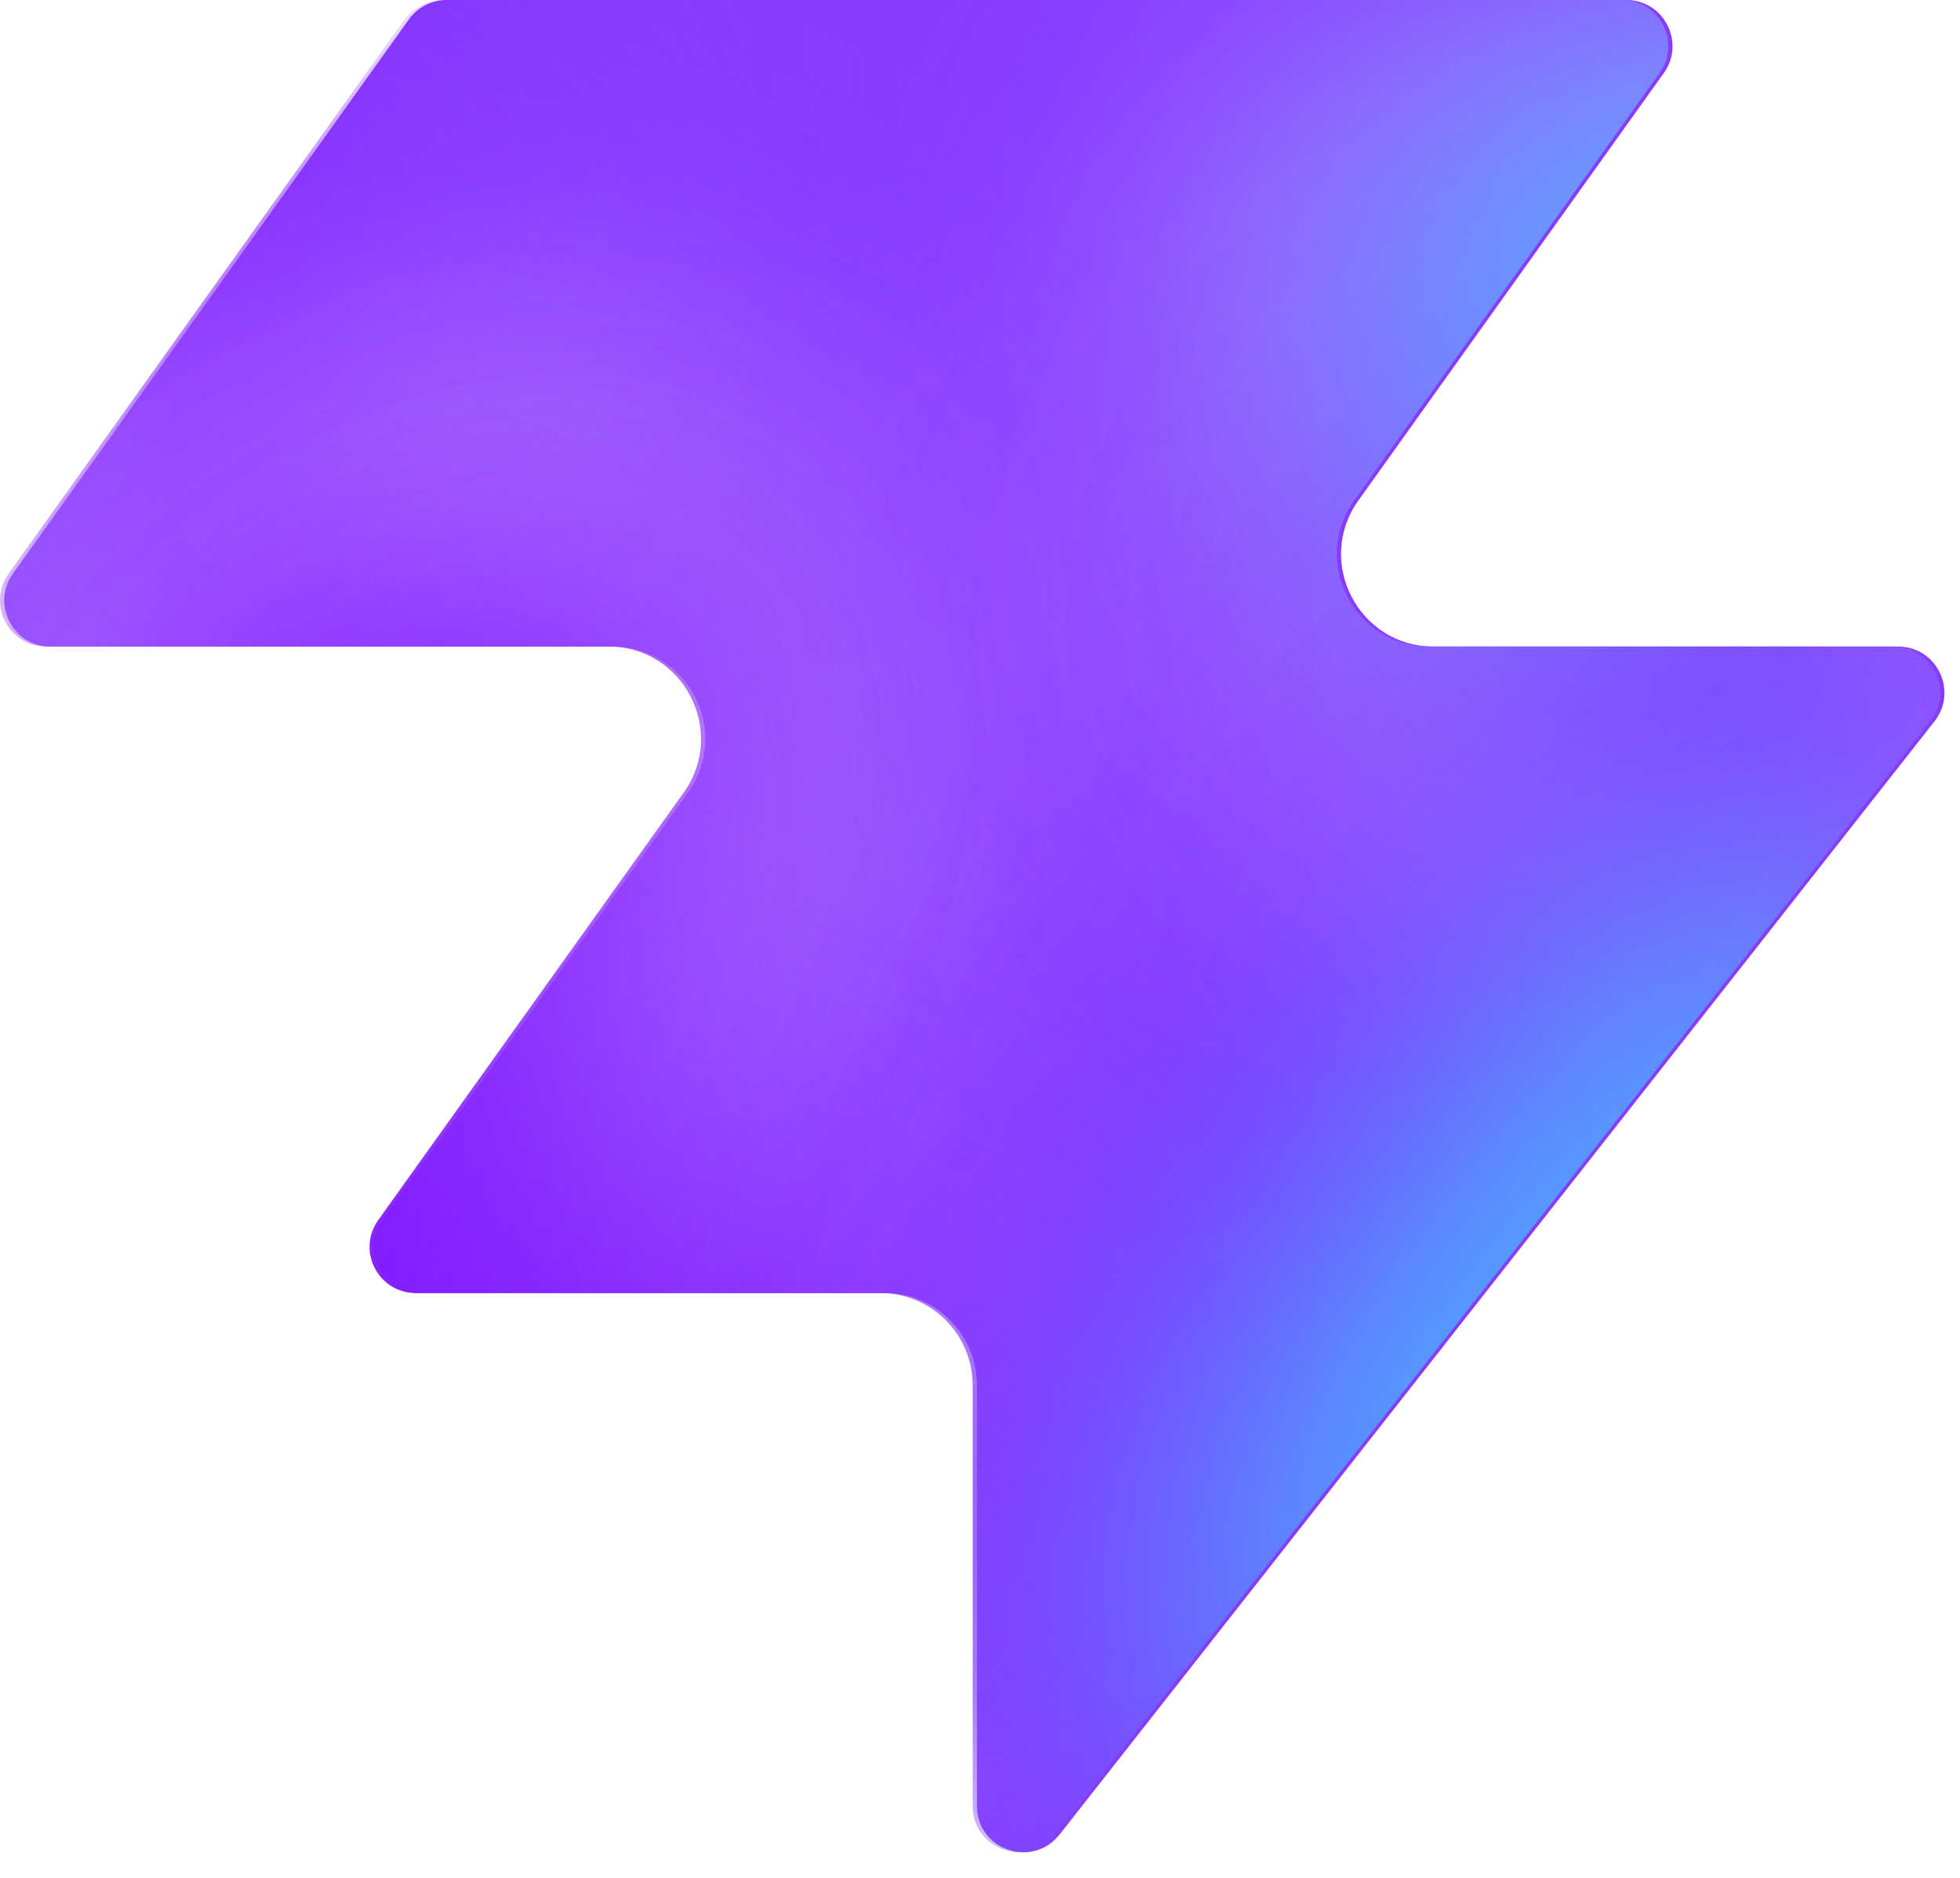
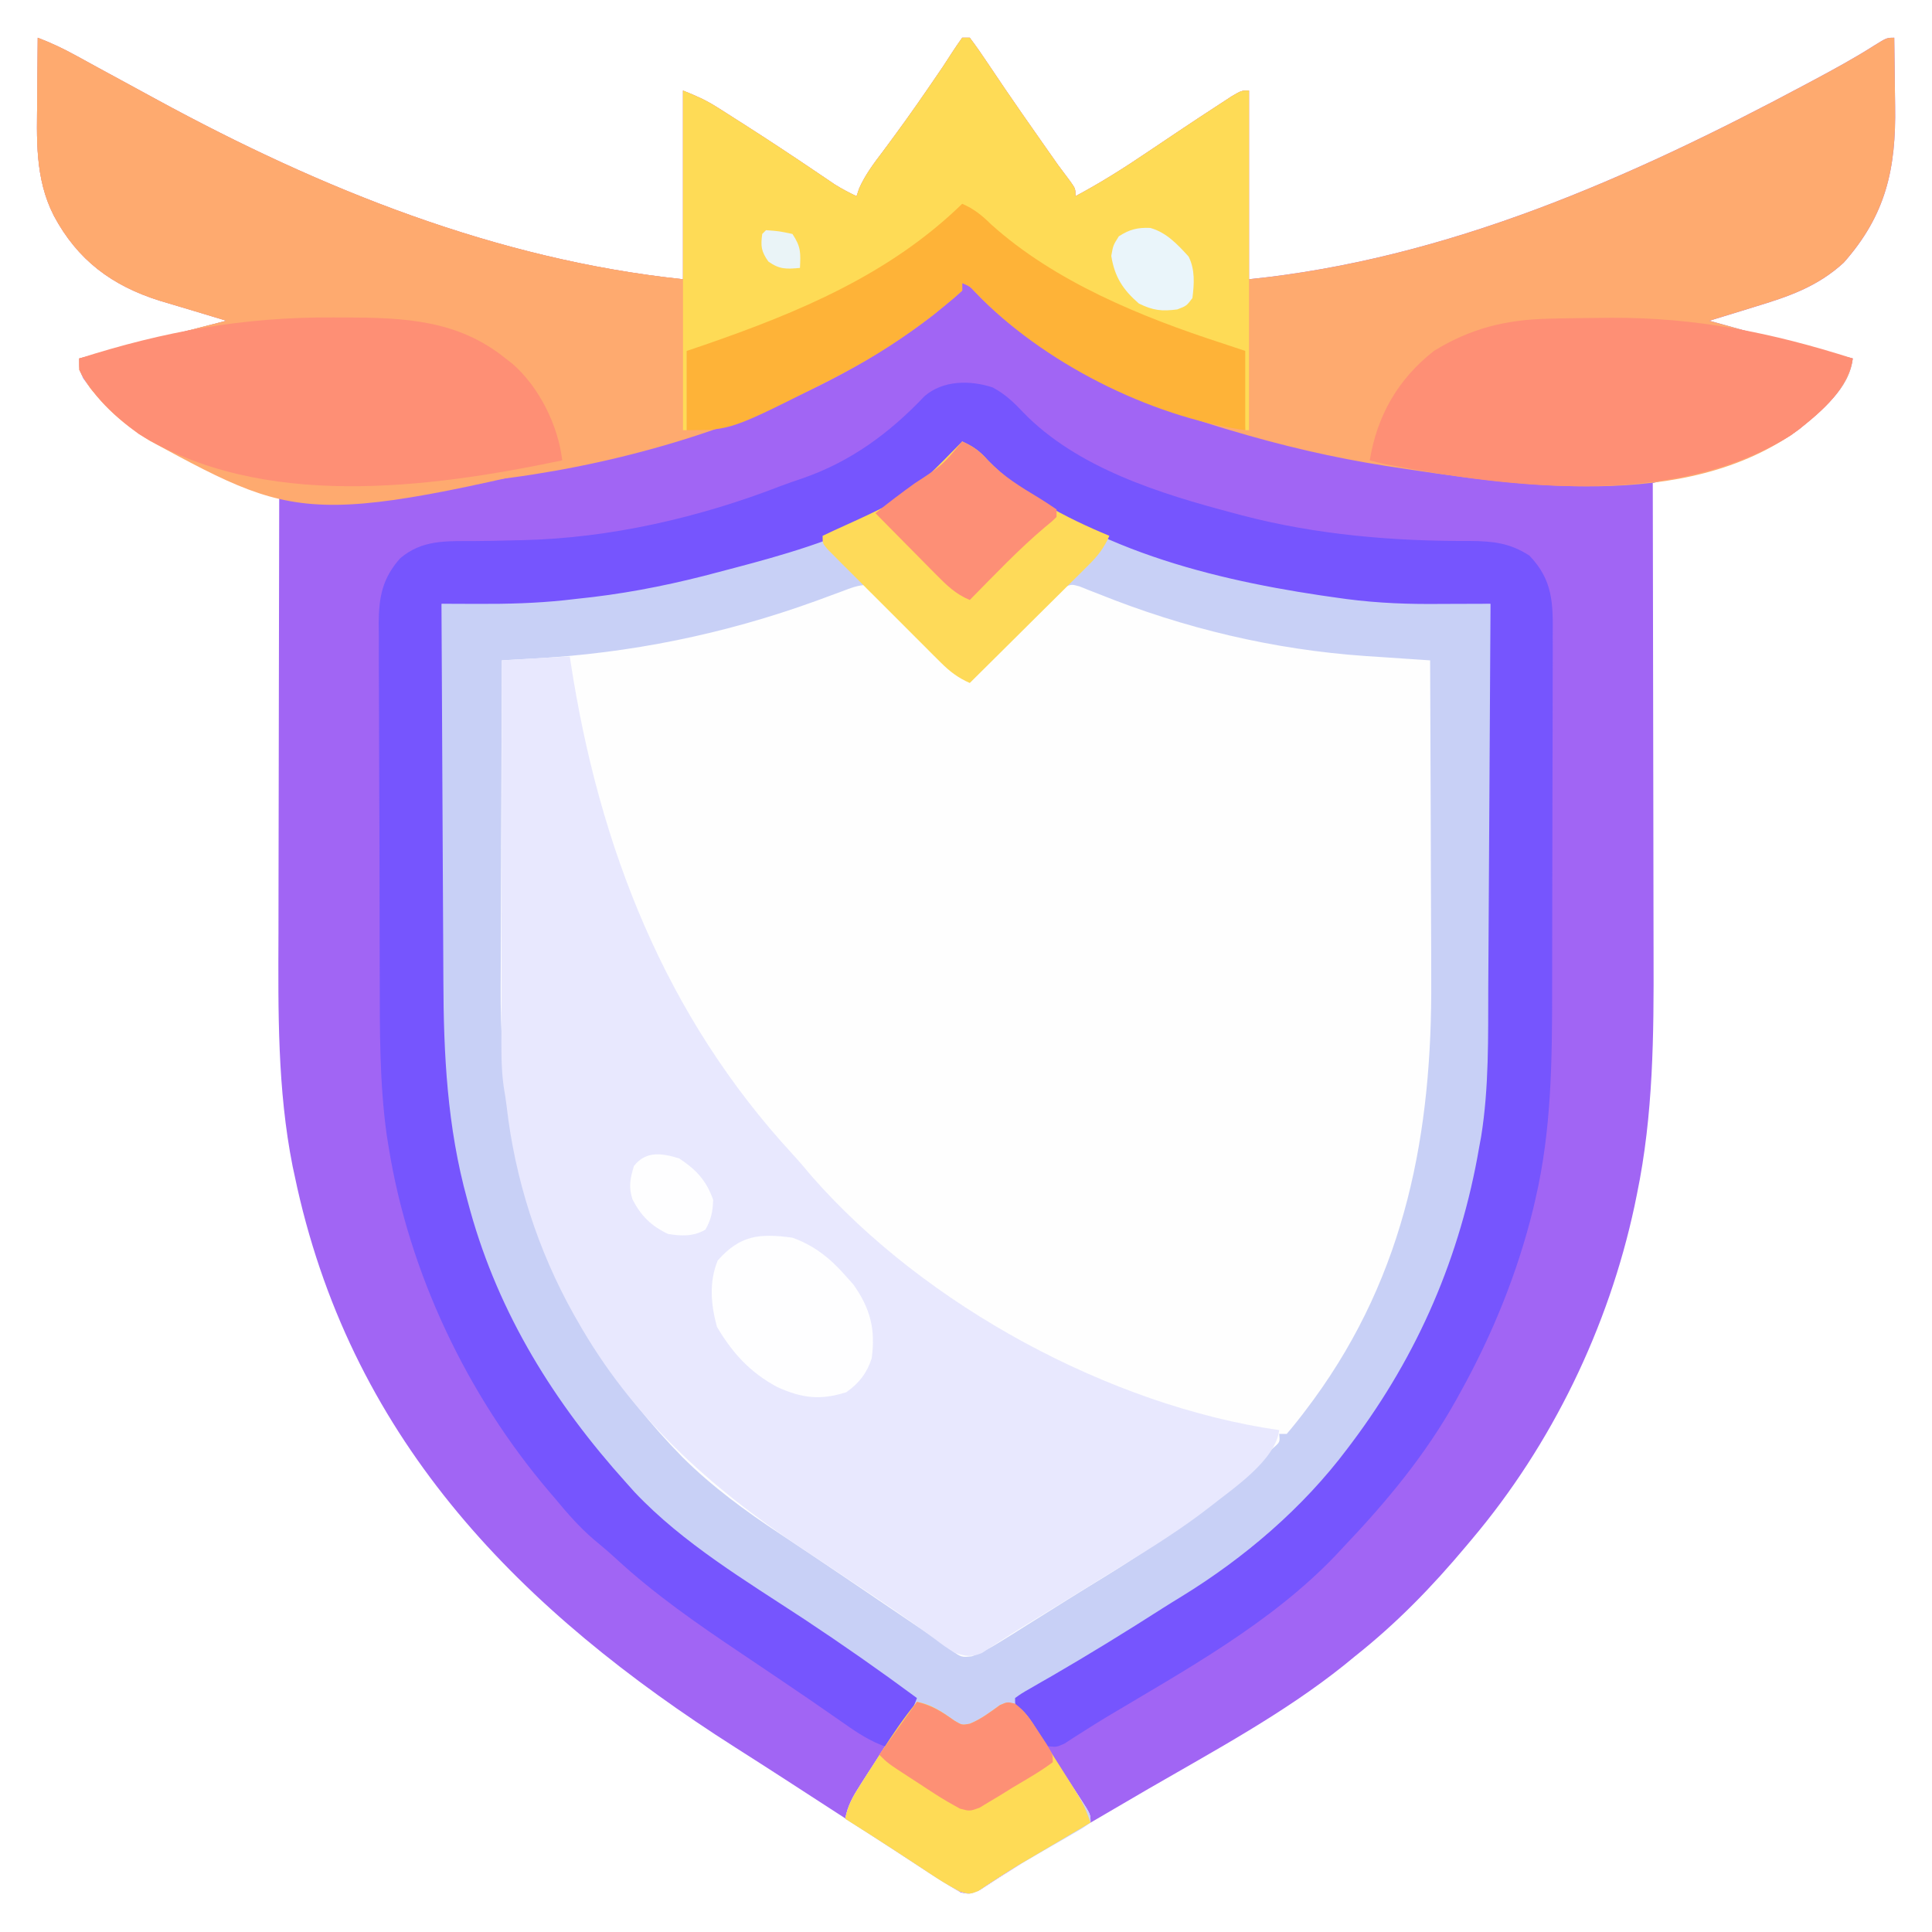
- <svg xmlns="http://www.w3.org/2000/svg" width="48" height="46" fill="none" viewBox="0 0 48 46">
-   <path fill="#863bff" d="M25.946 44.938c-.664.845-2.021.375-2.021-.698V33.937a2.26 2.26 0 0 0-2.262-2.262H10.287c-.92 0-1.456-1.04-.92-1.788l7.48-10.471c1.07-1.497 0-3.578-1.842-3.578H1.237c-.92 0-1.456-1.04-.92-1.788L10.013.474c.214-.297.556-.474.92-.474h28.894c.92 0 1.456 1.04.92 1.788l-7.48 10.471c-1.07 1.498 0 3.579 1.842 3.579h11.377c.943 0 1.473 1.088.89 1.83L25.947 44.94z" style="fill:#863bff;fill:color(display-p3 .525 .23 1);fill-opacity:1" />
-   <mask id="a" width="48" height="46" x="0" y="0" maskUnits="userSpaceOnUse" style="mask-type:alpha">
-     <path fill="#000" d="M25.842 44.938c-.664.844-2.021.375-2.021-.698V33.937a2.26 2.26 0 0 0-2.262-2.262H10.183c-.92 0-1.456-1.04-.92-1.788l7.48-10.471c1.07-1.498 0-3.579-1.842-3.579H1.133c-.92 0-1.456-1.04-.92-1.787L9.91.473c.214-.297.556-.474.92-.474h28.894c.92 0 1.456 1.04.92 1.788l-7.48 10.471c-1.07 1.498 0 3.578 1.842 3.578h11.377c.943 0 1.473 1.088.89 1.832L25.843 44.94z" style="fill:#000;fill-opacity:1" />
-   </mask>
-   <g mask="url(#a)">
-     <g filter="url(#b)">
-       <ellipse cx="5.508" cy="14.704" fill="#ede6ff" rx="5.508" ry="14.704" style="fill:#ede6ff;fill:color(display-p3 .927 .903 1);fill-opacity:1" transform="matrix(.00324 1 1 -.00324 -4.47 31.516)" />
-     </g>
-     <g filter="url(#c)">
-       <ellipse cx="10.399" cy="29.851" fill="#ede6ff" rx="10.399" ry="29.851" style="fill:#ede6ff;fill:color(display-p3 .927 .903 1);fill-opacity:1" transform="matrix(.00324 1 1 -.00324 -39.328 7.883)" />
-     </g>
-     <g filter="url(#d)">
-       <ellipse cx="5.508" cy="30.487" fill="#7e14ff" rx="5.508" ry="30.487" style="fill:#7e14ff;fill:color(display-p3 .492 .077 1);fill-opacity:1" transform="rotate(89.814 -25.913 -14.639)scale(1 -1)" />
-     </g>
-     <g filter="url(#e)">
-       <ellipse cx="5.508" cy="30.599" fill="#7e14ff" rx="5.508" ry="30.599" style="fill:#7e14ff;fill:color(display-p3 .492 .077 1);fill-opacity:1" transform="rotate(89.814 -32.644 -3.334)scale(1 -1)" />
-     </g>
-     <g filter="url(#f)">
-       <ellipse cx="5.508" cy="30.599" fill="#7e14ff" rx="5.508" ry="30.599" style="fill:#7e14ff;fill:color(display-p3 .492 .077 1);fill-opacity:1" transform="matrix(.00324 1 1 -.00324 -34.34 30.47)" />
-     </g>
-     <g filter="url(#g)">
-       <ellipse cx="14.072" cy="22.078" fill="#ede6ff" rx="14.072" ry="22.078" style="fill:#ede6ff;fill:color(display-p3 .927 .903 1);fill-opacity:1" transform="rotate(93.35 24.506 48.493)scale(-1 1)" />
-     </g>
-     <g filter="url(#h)">
-       <ellipse cx="3.47" cy="21.501" fill="#7e14ff" rx="3.47" ry="21.501" style="fill:#7e14ff;fill:color(display-p3 .492 .077 1);fill-opacity:1" transform="rotate(89.009 28.708 47.59)scale(-1 1)" />
-     </g>
-     <g filter="url(#i)">
-       <ellipse cx="3.47" cy="21.501" fill="#7e14ff" rx="3.47" ry="21.501" style="fill:#7e14ff;fill:color(display-p3 .492 .077 1);fill-opacity:1" transform="rotate(89.009 28.708 47.59)scale(-1 1)" />
-     </g>
-     <g filter="url(#j)">
-       <ellipse cx=".387" cy="8.972" fill="#7e14ff" rx="4.407" ry="29.108" style="fill:#7e14ff;fill:color(display-p3 .492 .077 1);fill-opacity:1" transform="rotate(39.51 .387 8.972)" />
-     </g>
-     <g filter="url(#k)">
-       <ellipse cx="47.523" cy="-6.092" fill="#7e14ff" rx="4.407" ry="29.108" style="fill:#7e14ff;fill:color(display-p3 .492 .077 1);fill-opacity:1" transform="rotate(37.892 47.523 -6.092)" />
-     </g>
-     <g filter="url(#l)">
-       <ellipse cx="41.412" cy="6.333" fill="#47bfff" rx="5.971" ry="9.665" style="fill:#47bfff;fill:color(display-p3 .28 .748 1);fill-opacity:1" transform="rotate(37.892 41.412 6.333)" />
-     </g>
-     <g filter="url(#m)">
-       <ellipse cx="-1.879" cy="38.332" fill="#7e14ff" rx="4.407" ry="29.108" style="fill:#7e14ff;fill:color(display-p3 .492 .077 1);fill-opacity:1" transform="rotate(37.892 -1.88 38.332)" />
-     </g>
-     <g filter="url(#n)">
-       <ellipse cx="-1.879" cy="38.332" fill="#7e14ff" rx="4.407" ry="29.108" style="fill:#7e14ff;fill:color(display-p3 .492 .077 1);fill-opacity:1" transform="rotate(37.892 -1.88 38.332)" />
-     </g>
-     <g filter="url(#o)">
-       <ellipse cx="35.651" cy="29.907" fill="#7e14ff" rx="4.407" ry="29.108" style="fill:#7e14ff;fill:color(display-p3 .492 .077 1);fill-opacity:1" transform="rotate(37.892 35.651 29.907)" />
-     </g>
-     <g filter="url(#p)">
-       <ellipse cx="38.418" cy="32.4" fill="#47bfff" rx="5.971" ry="15.297" style="fill:#47bfff;fill:color(display-p3 .28 .748 1);fill-opacity:1" transform="rotate(37.892 38.418 32.4)" />
-     </g>
-   </g>
-   <defs>
-     <filter id="b" width="60.045" height="41.654" x="-19.77" y="16.149" color-interpolation-filters="sRGB" filterUnits="userSpaceOnUse">
-       <feFlood flood-opacity="0" result="BackgroundImageFix" />
-       <feBlend in="SourceGraphic" in2="BackgroundImageFix" result="shape" />
-       <feGaussianBlur result="effect1_foregroundBlur_2002_17158" stdDeviation="7.659" />
-     </filter>
-     <filter id="c" width="90.34" height="51.437" x="-54.613" y="-7.533" color-interpolation-filters="sRGB" filterUnits="userSpaceOnUse">
-       <feFlood flood-opacity="0" result="BackgroundImageFix" />
-       <feBlend in="SourceGraphic" in2="BackgroundImageFix" result="shape" />
-       <feGaussianBlur result="effect1_foregroundBlur_2002_17158" stdDeviation="7.659" />
-     </filter>
-     <filter id="d" width="79.355" height="29.4" x="-49.64" y="2.03" color-interpolation-filters="sRGB" filterUnits="userSpaceOnUse">
-       <feFlood flood-opacity="0" result="BackgroundImageFix" />
-       <feBlend in="SourceGraphic" in2="BackgroundImageFix" result="shape" />
-       <feGaussianBlur result="effect1_foregroundBlur_2002_17158" stdDeviation="4.596" />
-     </filter>
-     <filter id="e" width="79.579" height="29.4" x="-45.045" y="20.029" color-interpolation-filters="sRGB" filterUnits="userSpaceOnUse">
-       <feFlood flood-opacity="0" result="BackgroundImageFix" />
-       <feBlend in="SourceGraphic" in2="BackgroundImageFix" result="shape" />
-       <feGaussianBlur result="effect1_foregroundBlur_2002_17158" stdDeviation="4.596" />
-     </filter>
-     <filter id="f" width="79.579" height="29.4" x="-43.513" y="21.178" color-interpolation-filters="sRGB" filterUnits="userSpaceOnUse">
-       <feFlood flood-opacity="0" result="BackgroundImageFix" />
-       <feBlend in="SourceGraphic" in2="BackgroundImageFix" result="shape" />
-       <feGaussianBlur result="effect1_foregroundBlur_2002_17158" stdDeviation="4.596" />
-     </filter>
-     <filter id="g" width="74.749" height="58.852" x="15.756" y="-17.901" color-interpolation-filters="sRGB" filterUnits="userSpaceOnUse">
-       <feFlood flood-opacity="0" result="BackgroundImageFix" />
-       <feBlend in="SourceGraphic" in2="BackgroundImageFix" result="shape" />
-       <feGaussianBlur result="effect1_foregroundBlur_2002_17158" stdDeviation="7.659" />
-     </filter>
-     <filter id="h" width="61.377" height="25.362" x="23.548" y="2.284" color-interpolation-filters="sRGB" filterUnits="userSpaceOnUse">
-       <feFlood flood-opacity="0" result="BackgroundImageFix" />
-       <feBlend in="SourceGraphic" in2="BackgroundImageFix" result="shape" />
-       <feGaussianBlur result="effect1_foregroundBlur_2002_17158" stdDeviation="4.596" />
-     </filter>
-     <filter id="i" width="61.377" height="25.362" x="23.548" y="2.284" color-interpolation-filters="sRGB" filterUnits="userSpaceOnUse">
-       <feFlood flood-opacity="0" result="BackgroundImageFix" />
-       <feBlend in="SourceGraphic" in2="BackgroundImageFix" result="shape" />
-       <feGaussianBlur result="effect1_foregroundBlur_2002_17158" stdDeviation="4.596" />
-     </filter>
-     <filter id="j" width="56.045" height="63.649" x="-27.636" y="-22.853" color-interpolation-filters="sRGB" filterUnits="userSpaceOnUse">
-       <feFlood flood-opacity="0" result="BackgroundImageFix" />
-       <feBlend in="SourceGraphic" in2="BackgroundImageFix" result="shape" />
-       <feGaussianBlur result="effect1_foregroundBlur_2002_17158" stdDeviation="4.596" />
-     </filter>
-     <filter id="k" width="54.814" height="64.646" x="20.116" y="-38.415" color-interpolation-filters="sRGB" filterUnits="userSpaceOnUse">
-       <feFlood flood-opacity="0" result="BackgroundImageFix" />
-       <feBlend in="SourceGraphic" in2="BackgroundImageFix" result="shape" />
-       <feGaussianBlur result="effect1_foregroundBlur_2002_17158" stdDeviation="4.596" />
-     </filter>
-     <filter id="l" width="33.541" height="35.313" x="24.641" y="-11.323" color-interpolation-filters="sRGB" filterUnits="userSpaceOnUse">
-       <feFlood flood-opacity="0" result="BackgroundImageFix" />
-       <feBlend in="SourceGraphic" in2="BackgroundImageFix" result="shape" />
-       <feGaussianBlur result="effect1_foregroundBlur_2002_17158" stdDeviation="4.596" />
-     </filter>
-     <filter id="m" width="54.814" height="64.646" x="-29.286" y="6.009" color-interpolation-filters="sRGB" filterUnits="userSpaceOnUse">
-       <feFlood flood-opacity="0" result="BackgroundImageFix" />
-       <feBlend in="SourceGraphic" in2="BackgroundImageFix" result="shape" />
-       <feGaussianBlur result="effect1_foregroundBlur_2002_17158" stdDeviation="4.596" />
-     </filter>
-     <filter id="n" width="54.814" height="64.646" x="-29.286" y="6.009" color-interpolation-filters="sRGB" filterUnits="userSpaceOnUse">
-       <feFlood flood-opacity="0" result="BackgroundImageFix" />
-       <feBlend in="SourceGraphic" in2="BackgroundImageFix" result="shape" />
-       <feGaussianBlur result="effect1_foregroundBlur_2002_17158" stdDeviation="4.596" />
-     </filter>
-     <filter id="o" width="54.814" height="64.646" x="8.244" y="-2.416" color-interpolation-filters="sRGB" filterUnits="userSpaceOnUse">
-       <feFlood flood-opacity="0" result="BackgroundImageFix" />
-       <feBlend in="SourceGraphic" in2="BackgroundImageFix" result="shape" />
-       <feGaussianBlur result="effect1_foregroundBlur_2002_17158" stdDeviation="4.596" />
-     </filter>
-     <filter id="p" width="39.409" height="43.623" x="18.713" y="10.588" color-interpolation-filters="sRGB" filterUnits="userSpaceOnUse">
-       <feFlood flood-opacity="0" result="BackgroundImageFix" />
-       <feBlend in="SourceGraphic" in2="BackgroundImageFix" result="shape" />
-       <feGaussianBlur result="effect1_foregroundBlur_2002_17158" stdDeviation="4.596" />
-     </filter>
-   </defs>
+ <svg xmlns="http://www.w3.org/2000/svg" version="1.1" width="512" height="512">
+   <path d="M0 0 C3.486 1.33 6.73 2.858 10 4.652 C10.958 5.176 11.916 5.699 12.903 6.238 C13.925 6.799 14.947 7.36 16 7.938 C18.186 9.126 20.372 10.313 22.559 11.5 C25.599 13.151 28.639 14.803 31.676 16.461 C75.111 40.095 121.603 58.8 171 64 C171 47.5 171 31 171 14 C174.439 15.376 176.986 16.478 180.012 18.398 C181.136 19.109 181.136 19.109 182.283 19.834 C183.076 20.343 183.87 20.851 184.688 21.375 C185.514 21.9 186.34 22.425 187.192 22.966 C193.93 27.268 200.593 31.682 207.212 36.166 C208.265 36.876 208.265 36.876 209.34 37.602 C209.952 38.017 210.564 38.433 211.195 38.862 C213.076 40.048 214.997 41.039 217 42 C217.228 41.316 217.456 40.631 217.691 39.926 C219.312 36.303 221.55 33.326 223.938 30.188 C228.054 24.68 232.055 19.112 235.938 13.438 C236.385 12.784 236.833 12.13 237.295 11.456 C237.936 10.517 237.936 10.517 238.59 9.559 C238.997 8.963 239.404 8.367 239.824 7.753 C240.61 6.581 241.38 5.398 242.133 4.204 C243.042 2.771 244.015 1.381 245 0 C245.66 0 246.32 0 247 0 C248.671 2.216 250.22 4.438 251.75 6.75 C252.733 8.209 253.718 9.667 254.703 11.125 C255.231 11.909 255.759 12.693 256.303 13.5 C259.323 17.948 262.413 22.348 265.5 26.75 C266.099 27.607 266.698 28.464 267.315 29.347 C270.418 33.803 270.418 33.803 273.686 38.138 C275 40 275 40 275 42 C281.667 38.455 287.939 34.484 294.188 30.25 C296.031 29.012 297.874 27.775 299.719 26.539 C300.613 25.939 301.508 25.338 302.43 24.72 C306 22.331 309.585 19.965 313.188 17.625 C314.818 16.562 314.818 16.562 316.48 15.477 C319 14 319 14 321 14 C321 30.5 321 47 321 64 C373.638 58.617 422.062 37.169 468.375 12.438 C469.008 12.1 469.64 11.762 470.292 11.415 C475.861 8.433 481.402 5.441 486.727 2.035 C490 0 490 0 492 0 C492.075 4.498 492.129 8.996 492.165 13.495 C492.18 15.02 492.2 16.546 492.226 18.071 C492.505 34.711 489.779 46.989 478.609 59.605 C471.642 66 463.96 68.608 455 71.312 C453.844 71.672 452.687 72.031 451.496 72.4 C448.667 73.277 445.835 74.143 443 75 C455.609 78.579 468.27 81.877 481 85 C480.084 93.041 472.717 98.765 466.812 103.75 C458.005 110.196 447.977 113.159 437.52 115.68 C436.6 115.905 435.681 116.131 434.734 116.363 C432.49 116.913 430.246 117.458 428 118 C428.003 119.178 428.003 119.178 428.006 120.38 C428.05 139.581 428.083 158.782 428.104 177.983 C428.114 187.269 428.128 196.555 428.151 205.841 C428.171 213.944 428.184 222.046 428.188 230.149 C428.191 234.431 428.197 238.713 428.211 242.995 C428.282 264.368 428.161 285.398 423.812 306.438 C423.599 307.48 423.385 308.523 423.165 309.598 C416.267 341.795 401.266 372.836 380 398 C379.543 398.545 379.087 399.091 378.616 399.653 C369.493 410.538 360.165 420.156 349 429 C347.587 430.156 347.587 430.156 346.145 431.336 C330.179 444.1 311.965 453.85 294.325 464.07 C288.82 467.266 283.327 470.483 277.835 473.702 C275.958 474.801 274.079 475.897 272.199 476.992 C267.09 479.976 261.994 482.968 257.004 486.148 C255.959 486.808 255.959 486.808 254.893 487.481 C253.169 488.58 251.458 489.701 249.75 490.824 C247 492 247 492 244.609 491.516 C241.082 489.467 237.651 487.313 234.25 485.062 C232.724 484.064 231.198 483.065 229.672 482.066 C228.895 481.556 228.119 481.046 227.318 480.52 C223.723 478.163 220.111 475.832 216.5 473.5 C215.073 472.577 213.646 471.654 212.219 470.73 C211.516 470.276 210.814 469.821 210.09 469.353 C208.07 468.045 206.05 466.736 204.031 465.426 C202.688 464.555 201.344 463.683 200 462.812 C198.98 462.151 198.98 462.151 197.94 461.477 C193.616 458.678 189.279 455.901 184.934 453.137 C128.162 417.008 84.033 372.558 68.771 304.756 C68.558 303.764 68.345 302.772 68.125 301.75 C67.934 300.866 67.742 299.982 67.545 299.071 C63.493 278.636 63.724 258.006 63.797 237.279 C63.81 233.072 63.811 228.866 63.813 224.659 C63.819 216.726 63.836 208.794 63.856 200.861 C63.878 191.816 63.889 182.771 63.899 173.726 C63.92 155.151 63.955 136.575 64 118 C63.152 117.795 63.152 117.795 62.286 117.587 C59.683 116.956 57.082 116.318 54.48 115.68 C53.591 115.465 52.701 115.251 51.785 115.03 C35.899 111.114 21.7 103.928 12.062 90.25 C11 88 11 88 11 85 C23.87 81.7 36.74 78.4 50 75 C41.197 72.332 41.197 72.332 32.381 69.707 C19.7 65.747 10.522 58.922 4.25 47.125 C-0.798 37.198 -0.247 26.743 -0.125 15.938 C-0.115 14.389 -0.106 12.84 -0.098 11.291 C-0.076 7.527 -0.041 3.764 0 0 Z " fill="#A165F4" transform="translate(10,10)" />
+   <path d="M0 0 C2.921 1.301 4.72 2.602 6.812 5 C15.04 13.457 26.086 19.755 37 24 C37.965 24.388 37.965 24.388 38.949 24.783 C67.304 36.12 97.175 41.527 127.625 42.562 C129.417 42.627 129.417 42.627 131.246 42.693 C134.164 42.798 137.082 42.901 140 43 C140.094 59.37 140.164 75.741 140.207 92.111 C140.228 99.716 140.256 107.32 140.302 114.924 C140.342 121.565 140.368 128.207 140.376 134.848 C140.381 138.353 140.393 141.857 140.423 145.361 C140.685 177.631 136.37 207.881 122 237 C121.422 238.172 120.845 239.344 120.25 240.551 C102.642 274.585 75.236 296.949 43.051 316.336 C38.985 318.787 34.943 321.271 30.918 323.789 C29.954 324.391 28.991 324.994 27.998 325.614 C26.155 326.769 24.314 327.927 22.475 329.089 C21.652 329.604 20.828 330.118 19.98 330.648 C19.258 331.104 18.535 331.559 17.79 332.029 C16 333 16 333 14 333 C14.69 334.065 15.379 335.13 16.09 336.227 C18.046 339.247 20 342.27 21.953 345.293 C23.871 348.26 25.797 351.221 27.734 354.176 C28.15 354.812 28.565 355.449 28.992 356.105 C29.777 357.308 30.565 358.509 31.357 359.708 C34 363.774 34 363.774 34 366 C32.139 367.325 32.139 367.325 29.539 368.828 C28.592 369.381 27.644 369.934 26.668 370.504 C25.664 371.08 24.66 371.656 23.625 372.25 C21.68 373.38 19.734 374.51 17.789 375.641 C16.343 376.467 16.343 376.467 14.868 377.311 C12.956 378.437 11.072 379.611 9.218 380.83 C8.349 381.397 7.481 381.963 6.586 382.547 C5.821 383.066 5.055 383.585 4.267 384.12 C2 385 2 385 -0.548 384.301 C-2.71 383.154 -4.778 381.99 -6.82 380.645 C-7.516 380.19 -8.211 379.735 -8.928 379.267 C-10.016 378.547 -10.016 378.547 -11.125 377.812 C-12.637 376.823 -14.148 375.833 -15.66 374.844 C-16.396 374.36 -17.133 373.877 -17.891 373.379 C-22.232 370.541 -26.618 367.773 -31 365 C-30.349 361.453 -28.885 358.958 -26.945 355.938 C-26.33 354.976 -25.716 354.014 -25.082 353.023 C-24.436 352.026 -23.79 351.028 -23.125 350 C-22.487 349.002 -21.849 348.005 -21.191 346.977 C-16.306 339.368 -16.306 339.368 -14.23 336.871 C-13.824 336.254 -13.418 335.636 -13 335 C-14.251 331.246 -15.509 330.725 -18.785 328.594 C-19.783 327.938 -20.78 327.282 -21.808 326.606 C-22.882 325.911 -23.956 325.216 -25.062 324.5 C-27.274 323.048 -29.485 321.595 -31.695 320.141 C-32.778 319.431 -33.862 318.721 -34.978 317.99 C-40.737 314.198 -46.41 310.282 -52.068 306.342 C-54.14 304.903 -56.218 303.475 -58.297 302.047 C-76.331 289.579 -91.942 275.709 -105 258 C-105.423 257.432 -105.846 256.864 -106.281 256.279 C-131.428 222.056 -138.381 182.482 -138.203 141.035 C-138.19 137.577 -138.189 134.119 -138.187 130.661 C-138.181 124.142 -138.164 117.622 -138.144 111.103 C-138.122 103.669 -138.111 96.234 -138.101 88.8 C-138.08 73.533 -138.045 58.267 -138 43 C-137.03 42.946 -136.06 42.891 -135.06 42.835 C-131.407 42.63 -127.755 42.421 -124.102 42.211 C-122.531 42.121 -120.96 42.032 -119.389 41.944 C-80.6 39.771 -37.884 32.247 -7 7 C-5.993 6.203 -5.993 6.203 -4.965 5.391 C-2.044 3.068 -2.044 3.068 0 0 Z " fill="#FEFEFE" transform="translate(255,117)" />
+   <path d="M0 0 C3.486 1.33 6.73 2.858 10 4.652 C10.958 5.176 11.916 5.699 12.903 6.238 C13.925 6.799 14.947 7.36 16 7.938 C18.186 9.126 20.372 10.313 22.559 11.5 C25.599 13.151 28.639 14.803 31.676 16.461 C75.111 40.095 121.603 58.8 171 64 C171 47.5 171 31 171 14 C174.439 15.376 176.986 16.478 180.012 18.398 C181.136 19.109 181.136 19.109 182.283 19.834 C183.076 20.343 183.87 20.851 184.688 21.375 C185.514 21.9 186.34 22.425 187.192 22.966 C193.93 27.268 200.593 31.682 207.212 36.166 C208.265 36.876 208.265 36.876 209.34 37.602 C209.952 38.017 210.564 38.433 211.195 38.862 C213.076 40.048 214.997 41.039 217 42 C217.228 41.316 217.456 40.631 217.691 39.926 C219.312 36.303 221.55 33.326 223.938 30.188 C228.054 24.68 232.055 19.112 235.938 13.438 C236.385 12.784 236.833 12.13 237.295 11.456 C237.936 10.517 237.936 10.517 238.59 9.559 C238.997 8.963 239.404 8.367 239.824 7.753 C240.61 6.581 241.38 5.398 242.133 4.204 C243.042 2.771 244.015 1.381 245 0 C245.66 0 246.32 0 247 0 C248.671 2.216 250.22 4.438 251.75 6.75 C252.733 8.209 253.718 9.667 254.703 11.125 C255.231 11.909 255.759 12.693 256.303 13.5 C259.323 17.948 262.413 22.348 265.5 26.75 C266.099 27.607 266.698 28.464 267.315 29.347 C270.418 33.803 270.418 33.803 273.686 38.138 C275 40 275 40 275 42 C281.667 38.455 287.939 34.484 294.188 30.25 C296.031 29.012 297.874 27.775 299.719 26.539 C300.613 25.939 301.508 25.338 302.43 24.72 C306 22.331 309.585 19.965 313.188 17.625 C314.818 16.562 314.818 16.562 316.48 15.477 C319 14 319 14 321 14 C321 30.5 321 47 321 64 C373.638 58.617 422.062 37.169 468.375 12.438 C469.008 12.1 469.64 11.762 470.292 11.415 C475.861 8.433 481.402 5.441 486.727 2.035 C490 0 490 0 492 0 C492.075 4.498 492.129 8.996 492.165 13.495 C492.18 15.02 492.2 16.546 492.226 18.071 C492.505 34.711 489.779 46.989 478.609 59.605 C471.642 66 463.96 68.608 455 71.312 C453.844 71.672 452.687 72.031 451.496 72.4 C448.667 73.277 445.835 74.143 443 75 C455.609 78.579 468.27 81.877 481 85 C480.084 93.041 472.717 98.765 466.812 103.75 C436.716 125.88 391.66 118.687 357.392 113.493 C343.339 111.3 329.629 108.082 316 104 C314.667 103.602 314.667 103.602 313.306 103.197 C289.967 96.053 265.544 85.324 248.467 67.429 C247.038 65.893 247.038 65.893 245 65 C245 65.66 245 66.32 245 67 C243.434 68.462 241.794 69.844 240.125 71.188 C239.22 71.924 238.315 72.66 237.383 73.418 C192.443 108.272 119.624 124.319 63.336 117.496 C44.302 114.727 26.712 108.003 14 93 C11 88.582 11 88.582 11 85 C23.87 81.7 36.74 78.4 50 75 C41.197 72.332 41.197 72.332 32.381 69.707 C19.7 65.747 10.522 58.922 4.25 47.125 C-0.798 37.198 -0.247 26.743 -0.125 15.938 C-0.115 14.389 -0.106 12.84 -0.098 11.291 C-0.076 7.527 -0.041 3.764 0 0 Z " fill="#FEAA6F" transform="translate(10,10)" />
+   <path d="M0 0 C2.921 1.301 4.72 2.602 6.812 5 C15.04 13.457 26.086 19.755 37 24 C37.965 24.388 37.965 24.388 38.949 24.783 C67.304 36.12 97.175 41.527 127.625 42.562 C129.417 42.627 129.417 42.627 131.246 42.693 C134.164 42.798 137.082 42.901 140 43 C140.094 59.37 140.164 75.741 140.207 92.111 C140.228 99.716 140.256 107.32 140.302 114.924 C140.342 121.565 140.368 128.207 140.376 134.848 C140.381 138.353 140.393 141.857 140.423 145.361 C140.685 177.631 136.37 207.881 122 237 C121.422 238.172 120.845 239.344 120.25 240.551 C102.642 274.585 75.236 296.949 43.051 316.336 C38.985 318.787 34.943 321.271 30.918 323.789 C29.954 324.391 28.991 324.994 27.998 325.614 C26.155 326.769 24.314 327.927 22.475 329.089 C21.652 329.604 20.828 330.118 19.98 330.648 C19.258 331.104 18.535 331.559 17.79 332.029 C16 333 16 333 14 333 C14.69 334.065 15.379 335.13 16.09 336.227 C18.046 339.247 20 342.27 21.953 345.293 C23.871 348.26 25.797 351.221 27.734 354.176 C28.15 354.812 28.565 355.449 28.992 356.105 C29.777 357.308 30.565 358.509 31.357 359.708 C34 363.774 34 363.774 34 366 C32.139 367.325 32.139 367.325 29.539 368.828 C28.592 369.381 27.644 369.934 26.668 370.504 C25.664 371.08 24.66 371.656 23.625 372.25 C21.68 373.38 19.734 374.51 17.789 375.641 C16.343 376.467 16.343 376.467 14.868 377.311 C12.956 378.437 11.072 379.611 9.218 380.83 C8.349 381.397 7.481 381.963 6.586 382.547 C5.821 383.066 5.055 383.585 4.267 384.12 C2 385 2 385 -0.548 384.301 C-2.71 383.154 -4.778 381.99 -6.82 380.645 C-7.516 380.19 -8.211 379.735 -8.928 379.267 C-10.016 378.547 -10.016 378.547 -11.125 377.812 C-12.637 376.823 -14.148 375.833 -15.66 374.844 C-16.396 374.36 -17.133 373.877 -17.891 373.379 C-22.232 370.541 -26.618 367.773 -31 365 C-30.349 361.453 -28.885 358.958 -26.945 355.938 C-26.33 354.976 -25.716 354.014 -25.082 353.023 C-24.436 352.026 -23.79 351.028 -23.125 350 C-22.487 349.002 -21.849 348.005 -21.191 346.977 C-16.306 339.368 -16.306 339.368 -14.23 336.871 C-13.824 336.254 -13.418 335.636 -13 335 C-14.251 331.246 -15.509 330.725 -18.785 328.594 C-19.783 327.938 -20.78 327.282 -21.808 326.606 C-22.882 325.911 -23.956 325.216 -25.062 324.5 C-27.274 323.048 -29.485 321.595 -31.695 320.141 C-32.778 319.431 -33.862 318.721 -34.978 317.99 C-40.737 314.198 -46.41 310.282 -52.068 306.342 C-54.14 304.903 -56.218 303.475 -58.297 302.047 C-76.331 289.579 -91.942 275.709 -105 258 C-105.423 257.432 -105.846 256.864 -106.281 256.279 C-131.428 222.056 -138.381 182.482 -138.203 141.035 C-138.19 137.577 -138.189 134.119 -138.187 130.661 C-138.181 124.142 -138.164 117.622 -138.144 111.103 C-138.122 103.669 -138.111 96.234 -138.101 88.8 C-138.08 73.533 -138.045 58.267 -138 43 C-137.03 42.946 -136.06 42.891 -135.06 42.835 C-131.407 42.63 -127.755 42.421 -124.102 42.211 C-122.531 42.121 -120.96 42.032 -119.389 41.944 C-80.6 39.771 -37.884 32.247 -7 7 C-5.993 6.203 -5.993 6.203 -4.965 5.391 C-2.044 3.068 -2.044 3.068 0 0 Z M-32.172 39.828 C-33.221 40.214 -34.271 40.6 -35.352 40.997 C-37.034 41.617 -37.034 41.617 -38.75 42.25 C-63.15 51.094 -88.022 56.13 -113.977 57.551 C-115.141 57.617 -115.141 57.617 -116.329 57.684 C-118.219 57.791 -120.11 57.896 -122 58 C-122.07 71.849 -122.123 85.698 -122.155 99.547 C-122.171 105.98 -122.192 112.413 -122.226 118.846 C-122.259 125.071 -122.277 131.295 -122.285 137.52 C-122.29 139.878 -122.301 142.235 -122.317 144.593 C-122.638 192.745 -108.058 234.588 -74.125 269.188 C-66.249 277.013 -57.43 283.46 -48.18 289.562 C-42.538 293.304 -36.915 297.072 -31.309 300.867 C-30.217 301.606 -30.217 301.606 -29.103 302.36 C-26.881 303.865 -24.659 305.37 -22.438 306.875 C-20.175 308.407 -17.912 309.94 -15.649 311.472 C-14.259 312.413 -12.869 313.355 -11.479 314.297 C-10.233 315.14 -8.985 315.98 -7.734 316.814 C-6.069 317.953 -4.455 319.165 -2.844 320.379 C-0.177 322.222 -0.177 322.222 2.542 321.942 C5.368 320.859 7.764 319.536 10.332 317.93 C11.366 317.288 12.4 316.646 13.466 315.985 C14.57 315.289 15.675 314.592 16.812 313.875 C17.97 313.152 19.128 312.429 20.286 311.707 C22.676 310.215 25.063 308.719 27.449 307.221 C30.817 305.109 34.203 303.029 37.594 300.953 C53.027 291.478 66.894 281.526 80 269 C80.772 268.276 81.544 267.551 82.34 266.805 C84.226 265.163 84.226 265.163 84 263 C84.66 263 85.32 263 86 263 C87.954 260.708 89.771 258.415 91.562 256 C92.1 255.277 92.637 254.553 93.19 253.808 C117.558 220.359 124.571 183.144 124.293 142.473 C124.287 140.017 124.283 137.561 124.28 135.105 C124.269 128.725 124.239 122.345 124.206 115.965 C124.175 109.422 124.162 102.878 124.146 96.334 C124.115 83.556 124.064 70.778 124 58 C122.821 57.923 122.821 57.923 121.618 57.844 C117.992 57.604 114.367 57.357 110.742 57.109 C109.506 57.029 108.27 56.948 106.997 56.865 C82.486 55.172 58.836 49.538 36.054 40.364 C35.188 40.027 34.322 39.691 33.43 39.344 C32.289 38.883 32.289 38.883 31.125 38.412 C29.014 37.831 29.014 37.831 27.062 38.589 C24.261 40.506 21.942 42.812 19.578 45.227 C19.073 45.734 18.568 46.242 18.048 46.765 C16.444 48.38 14.847 50.003 13.25 51.625 C12.161 52.724 11.071 53.823 9.98 54.922 C7.315 57.609 4.656 60.303 2 63 C-1.903 61.422 -4.48 58.746 -7.352 55.773 C-7.852 55.266 -8.352 54.758 -8.867 54.235 C-10.458 52.62 -12.042 50.998 -13.625 49.375 C-15.716 47.231 -17.813 45.094 -19.914 42.961 C-20.394 42.464 -20.875 41.967 -21.369 41.455 C-22.542 40.265 -23.767 39.127 -25 38 C-27.681 38 -29.655 38.894 -32.172 39.828 Z " fill="#C8D0F6" transform="translate(255,117)" />
+   <path d="M0 0 C0.095 0.622 0.19 1.245 0.288 1.886 C7.803 50.498 25.255 95.219 58.969 131.781 C60.79 133.77 62.521 135.807 64.25 137.875 C94.245 172.048 143.139 198.518 188 205 C187.004 213.097 175.623 220.547 169.5 225.438 C161.98 231.288 153.943 236.296 145.827 241.268 C142.664 243.206 139.51 245.155 136.355 247.105 C125.109 254.052 125.109 254.052 119.937 257.194 C118 258.385 116.079 259.601 114.176 260.845 C112.869 261.683 112.869 261.683 111.535 262.539 C110.777 263.039 110.019 263.538 109.239 264.053 C106.379 265.263 104.923 264.933 102 264 C99.293 262.277 99.293 262.277 96.188 259.938 C89.697 255.145 83.039 250.642 76.312 246.188 C74.229 244.802 72.146 243.417 70.062 242.031 C65.667 239.108 65.667 239.108 61.27 236.188 C36.898 219.964 16.566 201.712 2 176 C1.673 175.425 1.346 174.85 1.009 174.258 C-8.493 157.274 -14.524 138.475 -16.738 119.158 C-16.946 117.445 -17.217 115.74 -17.509 114.04 C-18.212 109.103 -18.132 104.177 -18.114 99.199 C-18.114 98.135 -18.114 97.071 -18.114 95.975 C-18.113 92.474 -18.106 88.973 -18.098 85.473 C-18.096 83.039 -18.094 80.605 -18.093 78.171 C-18.09 71.778 -18.08 65.384 -18.069 58.991 C-18.058 52.462 -18.054 45.933 -18.049 39.404 C-18.038 26.603 -18.021 13.801 -18 1 C-15.188 0.833 -12.375 0.666 -9.562 0.5 C-8.76 0.452 -7.958 0.405 -7.131 0.355 C-1.113 0 -1.113 0 0 0 Z " fill="#E8E8FE" transform="translate(151,174)" />
+   <path d="M0 0 C3.232 1.696 5.558 3.884 8.039 6.531 C22.422 21.424 44.53 28.212 63.977 33.344 C64.708 33.54 65.439 33.735 66.192 33.937 C85.888 39.093 106.329 40.799 126.638 40.702 C132.707 40.775 137.15 41.246 142.289 44.588 C148.597 51.149 148.545 57.345 148.462 66.062 C148.466 67.331 148.47 68.6 148.474 69.908 C148.484 73.378 148.468 76.847 148.448 80.317 C148.43 83.97 148.434 87.622 148.435 91.275 C148.433 97.419 148.416 103.563 148.388 109.707 C148.357 116.764 148.346 123.822 148.348 130.88 C148.349 138.441 148.335 146.002 148.317 153.563 C148.313 155.717 148.311 157.87 148.31 160.024 C148.297 178.539 148.128 196.841 143.914 214.969 C143.706 215.871 143.497 216.772 143.282 217.702 C139.133 234.652 132.446 251.099 123.977 266.344 C123.459 267.284 123.459 267.284 122.931 268.243 C114.814 282.818 104.451 295.302 92.977 307.344 C92.251 308.122 91.525 308.901 90.777 309.703 C73.616 327.594 51.261 339.803 30.169 352.412 C28.11 353.658 26.064 354.929 24.038 356.229 C23.158 356.787 22.278 357.346 21.371 357.922 C20.613 358.416 19.855 358.91 19.073 359.419 C16.977 360.344 16.977 360.344 14.822 360.134 C12.003 358.927 10.914 356.919 9.227 354.406 C8.613 353.51 7.999 352.614 7.367 351.691 C5.977 349.344 5.977 349.344 5.977 347.344 C7.695 346.114 7.695 346.114 10.121 344.727 C11.017 344.208 11.912 343.689 12.835 343.155 C13.81 342.598 14.785 342.042 15.789 341.469 C25.678 335.731 35.38 329.76 45.007 323.595 C46.697 322.521 48.402 321.471 50.109 320.426 C66.768 310.202 82.228 296.987 93.977 281.344 C94.38 280.81 94.783 280.277 95.198 279.727 C112.804 256.282 124.032 230.264 128.977 201.344 C129.144 200.445 129.311 199.545 129.483 198.619 C131.611 185.424 131.33 172.105 131.381 158.774 C131.397 155.199 131.424 151.623 131.449 148.048 C131.496 141.302 131.533 134.555 131.566 127.809 C131.604 120.118 131.654 112.428 131.704 104.737 C131.807 88.939 131.896 73.142 131.977 57.344 C130.861 57.349 130.861 57.349 129.723 57.355 C126.315 57.369 122.907 57.379 119.499 57.387 C118.329 57.393 117.159 57.399 115.954 57.405 C107.383 57.422 99.147 56.944 90.664 55.656 C89.411 55.476 88.158 55.296 86.867 55.111 C55.469 50.404 21.762 41.575 -1.867 19.324 C-3.838 17.514 -5.854 15.907 -8.023 14.344 C-8.227 14.897 -8.431 15.45 -8.641 16.02 C-20.935 36.683 -55.399 44.36 -76.547 49.984 C-87.662 52.804 -98.673 54.882 -110.086 56.031 C-111.23 56.161 -112.374 56.29 -113.553 56.424 C-121.07 57.202 -128.464 57.415 -136.017 57.378 C-136.983 57.376 -137.949 57.373 -138.944 57.371 C-141.304 57.364 -143.664 57.355 -146.023 57.344 C-145.963 73.279 -145.885 89.214 -145.788 105.15 C-145.743 112.551 -145.704 119.952 -145.677 127.354 C-145.654 133.816 -145.62 140.277 -145.575 146.739 C-145.551 150.151 -145.532 153.562 -145.526 156.974 C-145.475 176.782 -144.508 196.033 -139.211 215.219 C-138.95 216.181 -138.689 217.143 -138.421 218.134 C-130.735 245.728 -116.055 269.234 -97.023 290.344 C-96.309 291.143 -95.595 291.942 -94.859 292.766 C-81.997 306.373 -65.336 316.28 -49.814 326.497 C-39.702 333.188 -29.773 340.135 -20.023 347.344 C-21.309 350.907 -22.822 353.672 -25.148 356.656 C-25.687 357.354 -26.226 358.051 -26.781 358.77 C-27.191 359.289 -27.601 359.809 -28.023 360.344 C-32.29 358.861 -35.744 356.624 -39.398 354.031 C-45.081 350.057 -50.795 346.135 -56.547 342.262 C-57.218 341.809 -57.889 341.357 -58.581 340.891 C-61.313 339.049 -64.045 337.208 -66.78 335.372 C-78.291 327.643 -89.57 319.827 -99.781 310.398 C-101.715 308.627 -103.686 306.946 -105.711 305.281 C-109.575 301.972 -112.782 298.255 -116.023 294.344 C-116.448 293.848 -116.872 293.352 -117.309 292.841 C-139.163 267.251 -154.677 234.654 -160.023 201.344 C-160.198 200.26 -160.372 199.175 -160.552 198.058 C-162.459 184.224 -162.37 170.373 -162.391 156.431 C-162.395 154.289 -162.401 152.148 -162.408 150.007 C-162.432 142.515 -162.445 135.023 -162.449 127.531 C-162.453 120.577 -162.483 113.622 -162.524 106.667 C-162.559 100.661 -162.575 94.655 -162.575 88.648 C-162.576 85.076 -162.585 81.503 -162.613 77.931 C-162.644 73.956 -162.635 69.982 -162.623 66.008 C-162.638 64.838 -162.652 63.669 -162.668 62.464 C-162.605 55.5 -161.694 50.673 -157.023 45.344 C-151.111 40.297 -144.753 40.764 -137.221 40.73 C-133.713 40.711 -130.206 40.618 -126.699 40.535 C-126.016 40.52 -125.334 40.506 -124.63 40.491 C-101.331 39.966 -77.767 34.532 -56.085 26.127 C-54.22 25.418 -52.329 24.775 -50.438 24.141 C-37.63 19.737 -27.267 12.102 -18.023 2.344 C-13.13 -1.888 -6.022 -1.953 0 0 Z " fill="#7655FE" transform="translate(263.0234,102.6562)" />
+   <path d="M0 0 C3.486 1.33 6.73 2.858 10 4.652 C10.958 5.176 11.916 5.699 12.903 6.238 C13.925 6.799 14.947 7.36 16 7.938 C18.186 9.126 20.372 10.313 22.559 11.5 C25.599 13.151 28.639 14.803 31.676 16.461 C75.111 40.095 121.603 58.8 171 64 C171 77.2 171 90.4 171 104 C171.66 104.33 172.32 104.66 173 105 C71.978 129.738 71.978 129.738 29.688 106.812 C22.164 102.166 15.083 95.957 11 88 C11 87.01 11 86.02 11 85 C23.87 81.7 36.74 78.4 50 75 C41.197 72.332 41.197 72.332 32.381 69.707 C19.7 65.747 10.522 58.922 4.25 47.125 C-0.798 37.198 -0.247 26.743 -0.125 15.938 C-0.115 14.389 -0.106 12.84 -0.098 11.291 C-0.076 7.527 -0.041 3.764 0 0 Z " fill="#FEAA6F" transform="translate(10,10)" />
+   <path d="M0 0 C0.66 0 1.32 0 2 0 C3.671 2.216 5.22 4.438 6.75 6.75 C7.733 8.209 8.718 9.667 9.703 11.125 C10.231 11.909 10.759 12.693 11.303 13.5 C14.323 17.948 17.413 22.348 20.5 26.75 C21.399 28.035 21.399 28.035 22.315 29.347 C25.418 33.803 25.418 33.803 28.686 38.138 C30 40 30 40 30 42 C36.667 38.455 42.939 34.484 49.188 30.25 C51.031 29.012 52.874 27.775 54.719 26.539 C55.613 25.939 56.508 25.338 57.43 24.72 C61 22.331 64.585 19.965 68.188 17.625 C69.274 16.916 70.361 16.207 71.48 15.477 C74 14 74 14 76 14 C76 43.7 76 73.4 76 104 C75.67 104 75.34 104 75 104 C74.67 97.07 74.34 90.14 74 83 C71.608 82.361 69.215 81.721 66.75 81.062 C42.878 74.265 20.157 61.857 2 45 C-1.143 46.391 -3.192 48.03 -5.625 50.438 C-20.681 64.017 -52.267 83 -73 83 C-73 89.93 -73 96.86 -73 104 C-73.33 104 -73.66 104 -74 104 C-74 74.3 -74 44.6 -74 14 C-70.561 15.376 -68.014 16.478 -64.988 18.398 C-63.864 19.109 -63.864 19.109 -62.717 19.834 C-61.527 20.597 -61.527 20.597 -60.312 21.375 C-59.486 21.9 -58.66 22.425 -57.808 22.966 C-51.07 27.268 -44.407 31.682 -37.788 36.166 C-37.086 36.639 -36.384 37.113 -35.66 37.602 C-35.048 38.017 -34.436 38.433 -33.805 38.862 C-31.924 40.048 -30.003 41.039 -28 42 C-27.772 41.316 -27.544 40.631 -27.309 39.926 C-25.688 36.303 -23.45 33.326 -21.062 30.188 C-16.946 24.68 -12.945 19.112 -9.062 13.438 C-8.615 12.784 -8.167 12.13 -7.705 11.456 C-7.278 10.83 -6.851 10.204 -6.41 9.559 C-6.003 8.963 -5.596 8.367 -5.176 7.753 C-4.39 6.581 -3.62 5.398 -2.867 4.204 C-1.958 2.771 -0.985 1.381 0 0 Z " fill="#FEDB56" transform="translate(255,10)" />
+   <path d="M0 0 C1.014 -0.025 2.027 -0.049 3.072 -0.074 C6.371 -0.138 9.669 -0.176 12.969 -0.203 C14.092 -0.214 15.215 -0.225 16.372 -0.237 C38.855 -0.349 59.145 3.709 80.469 10.547 C79.01 19.313 70.971 25.848 64.023 30.957 C33.113 50.194 -9.587 44.997 -43.531 38.547 C-44.869 38.232 -46.206 37.91 -47.531 37.547 C-45.586 25.681 -40.048 16.015 -30.531 8.547 C-20.68 2.498 -11.404 0.258 0 0 Z " fill="#FE8F75" transform="translate(410.5312,84.45312)" />
+   <path d="M0 0 C1.093 0.001 2.187 0.001 3.313 0.002 C18.957 0.068 33.137 0.62 45.812 10.875 C46.426 11.353 47.04 11.831 47.672 12.324 C54.758 18.548 59.709 28.583 60.812 37.875 C25.203 45.336 -18.827 51.012 -51.391 30.902 C-57.684 26.34 -63.606 20.855 -67.188 13.875 C-67.188 12.885 -67.188 11.895 -67.188 10.875 C-44.79 3.693 -23.587 -0.13 0 0 Z " fill="#FE8F75" transform="translate(88.1875,84.125)" />
+   <path d="M0 0 C3.143 1.391 5.192 3.03 7.625 5.438 C24.565 20.695 47.57 30.052 69 37 C71.97 37.99 71.97 37.99 75 39 C75 45.93 75 52.86 75 60 C49.677 56.382 21.152 42.026 3.456 23.425 C2.037 21.891 2.037 21.891 0 21 C0 21.66 0 22.32 0 23 C-1.566 24.462 -3.206 25.844 -4.875 27.188 C-5.78 27.924 -6.685 28.66 -7.617 29.418 C-15.204 35.302 -23.052 40.43 -31.562 44.875 C-32.536 45.384 -33.51 45.893 -34.513 46.417 C-61.277 60 -61.277 60 -73 60 C-73 53.07 -73 46.14 -73 39 C-70.693 38.217 -70.693 38.217 -68.34 37.418 C-43.299 28.76 -19.21 18.712 0 0 Z " fill="#FEB338" transform="translate(255,54)" />
+   <path d="M0 0 C2.921 1.301 4.72 2.602 6.812 5 C15.675 14.091 27.397 20.187 39 25 C37.609 28.137 35.99 30.255 33.56 32.667 C32.859 33.367 32.159 34.068 31.437 34.789 C30.682 35.534 29.927 36.279 29.148 37.047 C28.374 37.818 27.6 38.589 26.803 39.384 C24.332 41.844 21.853 44.297 19.375 46.75 C17.697 48.418 16.02 50.085 14.344 51.754 C10.234 55.841 6.119 59.923 2 64 C-1.123 62.612 -3.253 61 -5.667 58.592 C-6.367 57.898 -7.068 57.204 -7.789 56.488 C-8.907 55.365 -8.907 55.365 -10.047 54.219 C-11.204 53.065 -11.204 53.065 -12.384 51.888 C-14.01 50.263 -15.634 48.635 -17.255 47.005 C-19.747 44.503 -22.25 42.011 -24.754 39.52 C-26.331 37.941 -27.908 36.361 -29.484 34.781 C-30.237 34.032 -30.99 33.283 -31.766 32.512 C-32.454 31.817 -33.142 31.123 -33.851 30.408 C-34.46 29.797 -35.07 29.186 -35.698 28.556 C-37 27 -37 27 -37 25 C-35.996 24.527 -34.992 24.054 -33.957 23.566 C-14.406 14.714 -14.406 14.714 0 0 Z " fill="#FEDA59" transform="translate(255,117)" />
+   <path d="M0 0 C4.038 0.775 6.689 2.698 10 5.039 C11.933 6.179 11.933 6.179 14 5.816 C16.982 4.599 19.403 2.745 22 0.863 C24 0 24 0 25.886 0.603 C28.718 2.475 30.006 4.624 31.82 7.488 C32.52 8.587 33.22 9.686 33.941 10.818 C34.3 11.392 34.658 11.966 35.028 12.557 C36.119 14.302 37.224 16.037 38.332 17.771 C44.187 27.03 44.187 27.03 46 32 C45.386 32.362 44.772 32.725 44.139 33.098 C41.301 34.773 38.463 36.449 35.625 38.125 C34.659 38.695 33.694 39.265 32.699 39.852 C31.739 40.419 30.779 40.986 29.789 41.57 C28.343 42.416 28.343 42.416 26.868 43.278 C24.959 44.424 23.075 45.611 21.218 46.839 C20.349 47.405 19.481 47.971 18.586 48.555 C17.438 49.332 17.438 49.332 16.267 50.125 C14 51 14 51 11.452 50.3 C9.29 49.154 7.222 47.99 5.18 46.645 C4.136 45.963 4.136 45.963 3.072 45.267 C2.347 44.787 1.622 44.307 0.875 43.812 C-0.637 42.823 -2.148 41.833 -3.66 40.844 C-4.396 40.36 -5.133 39.877 -5.891 39.379 C-10.232 36.541 -14.618 33.773 -19 31 C-18.348 27.471 -16.906 24.982 -14.98 21.973 C-14.37 21.016 -13.76 20.058 -13.131 19.072 C-12.49 18.079 -11.848 17.086 -11.188 16.062 C-10.558 15.073 -9.928 14.084 -9.279 13.064 C-6.368 8.521 -3.426 4.176 0 0 Z " fill="#FEDB56" transform="translate(243,451)" />
+   <path d="M0 0 C5.717 2.039 10.015 5.446 14 10 C14.701 10.784 15.402 11.568 16.125 12.375 C20.621 18.669 22.097 24.324 21 32 C19.687 35.968 17.736 38.47 14.312 40.938 C7.415 43.15 2.558 42.568 -4.062 39.562 C-11.27 35.665 -15.856 30.618 -20 23.625 C-21.622 17.747 -22.13 11.796 -19.812 6.062 C-13.868 -0.702 -8.698 -1.195 0 0 Z " fill="#FEFEFF" transform="translate(210,328)" />
+   <path d="M0 0 C2.952 1.311 4.759 2.643 6.875 5.062 C10.844 9.215 15.487 12.038 20.376 14.979 C21.948 15.938 23.478 16.964 25 18 C25 18.66 25 19.32 25 20 C23.777 21.199 23.777 21.199 21.938 22.688 C14.871 28.668 8.499 35.418 2 42 C-1.766 40.437 -4.136 38.094 -6.984 35.211 C-7.445 34.748 -7.905 34.284 -8.38 33.807 C-9.841 32.334 -11.296 30.855 -12.75 29.375 C-13.743 28.372 -14.737 27.369 -15.73 26.367 C-18.159 23.917 -20.581 21.46 -23 19 C-19.585 16.251 -16.127 13.616 -12.562 11.062 C-5.363 6.39 -5.363 6.39 0 0 Z " fill="#FD8F76" transform="translate(255,117)" />
+   <path d="M0 0 C4.205 1.051 6.533 2.588 10 5.039 C11.933 6.179 11.933 6.179 14 5.816 C16.982 4.599 19.403 2.745 22 0.863 C24 0 24 0 25.984 0.48 C28.784 2.591 30.346 5.066 32.25 8 C32.956 9.072 33.663 10.145 34.391 11.25 C36 14 36 14 36 16 C32.623 18.527 28.932 20.591 25.312 22.75 C23.801 23.692 23.801 23.692 22.26 24.652 C21.283 25.236 20.307 25.82 19.301 26.422 C17.958 27.235 17.958 27.235 16.587 28.065 C14 29 14 29 11.427 28.319 C9.182 27.099 7.005 25.861 4.863 24.469 C3.75 23.748 3.75 23.748 2.615 23.012 C1.855 22.513 1.095 22.014 0.312 21.5 C-0.459 21.001 -1.231 20.502 -2.025 19.988 C-7.726 16.274 -7.726 16.274 -10 14 C-6.7 9.38 -3.4 4.76 0 0 Z " fill="#FD9075" transform="translate(243,451)" />
+   <path d="M0 0 C4.508 2.977 7.22 5.869 9 11 C8.877 14.133 8.479 16.155 6.938 18.875 C3.737 20.733 0.539 20.591 -3 20 C-7.466 17.853 -10.136 15.219 -12.371 10.871 C-13.467 7.609 -12.992 5.225 -12 2 C-8.828 -2.06 -4.54 -1.426 0 0 Z " fill="#FEFEFF" transform="translate(180,307)" />
+   <path d="M0 0 C4.263 1.175 7.258 4.391 10.168 7.598 C11.894 11.05 11.652 14.822 11.168 18.598 C9.605 20.66 9.605 20.66 7.168 21.598 C3.023 22.135 0.746 21.881 -3.02 20.035 C-7.197 16.415 -9.454 13.011 -10.332 7.41 C-9.832 4.598 -9.832 4.598 -8.332 2.223 C-5.529 0.401 -3.352 -0.145 0 0 Z " fill="#EAF5FA" transform="translate(304.832,60.40234)" />
+   <path d="M0 0 C3.438 0.25 3.438 0.25 7 1 C9.29 4.435 9.178 5.985 9 10 C5.422 10.325 3.605 10.43 0.625 8.312 C-1.283 5.598 -1.439 4.249 -1 1 C-0.67 0.67 -0.34 0.34 0 0 Z " fill="#EAF4F7" transform="translate(203,61)" />
</svg>
